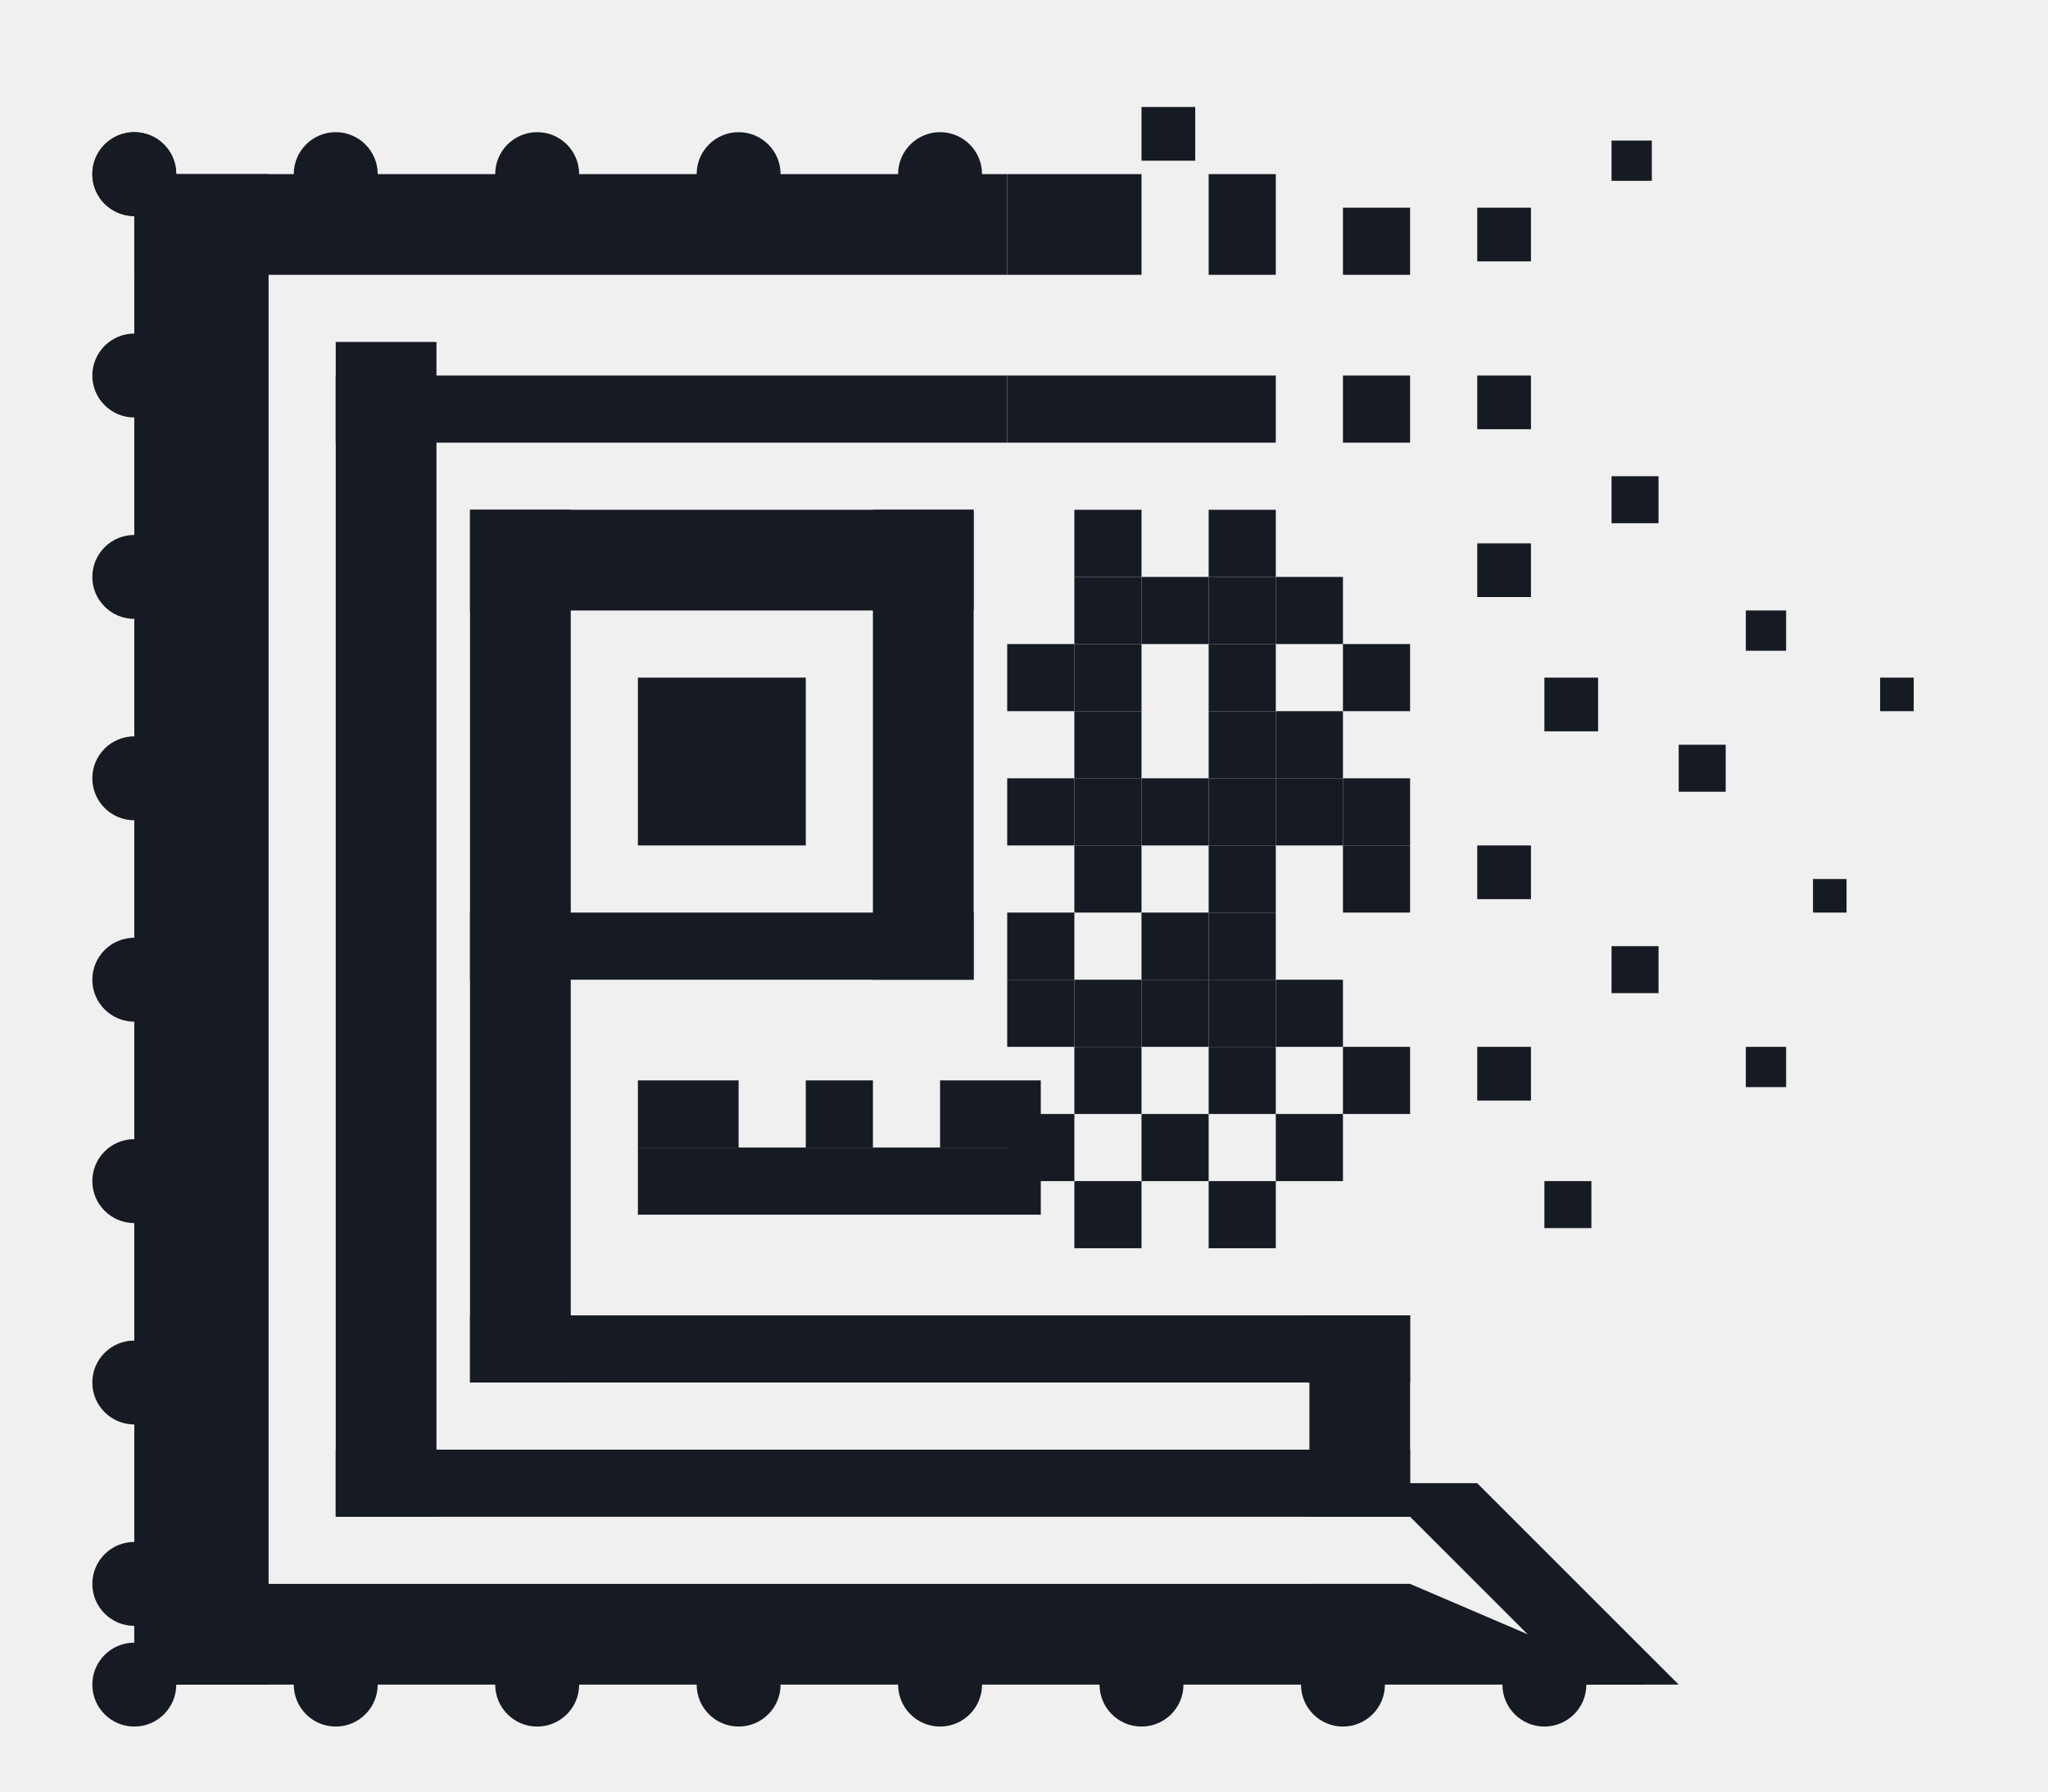
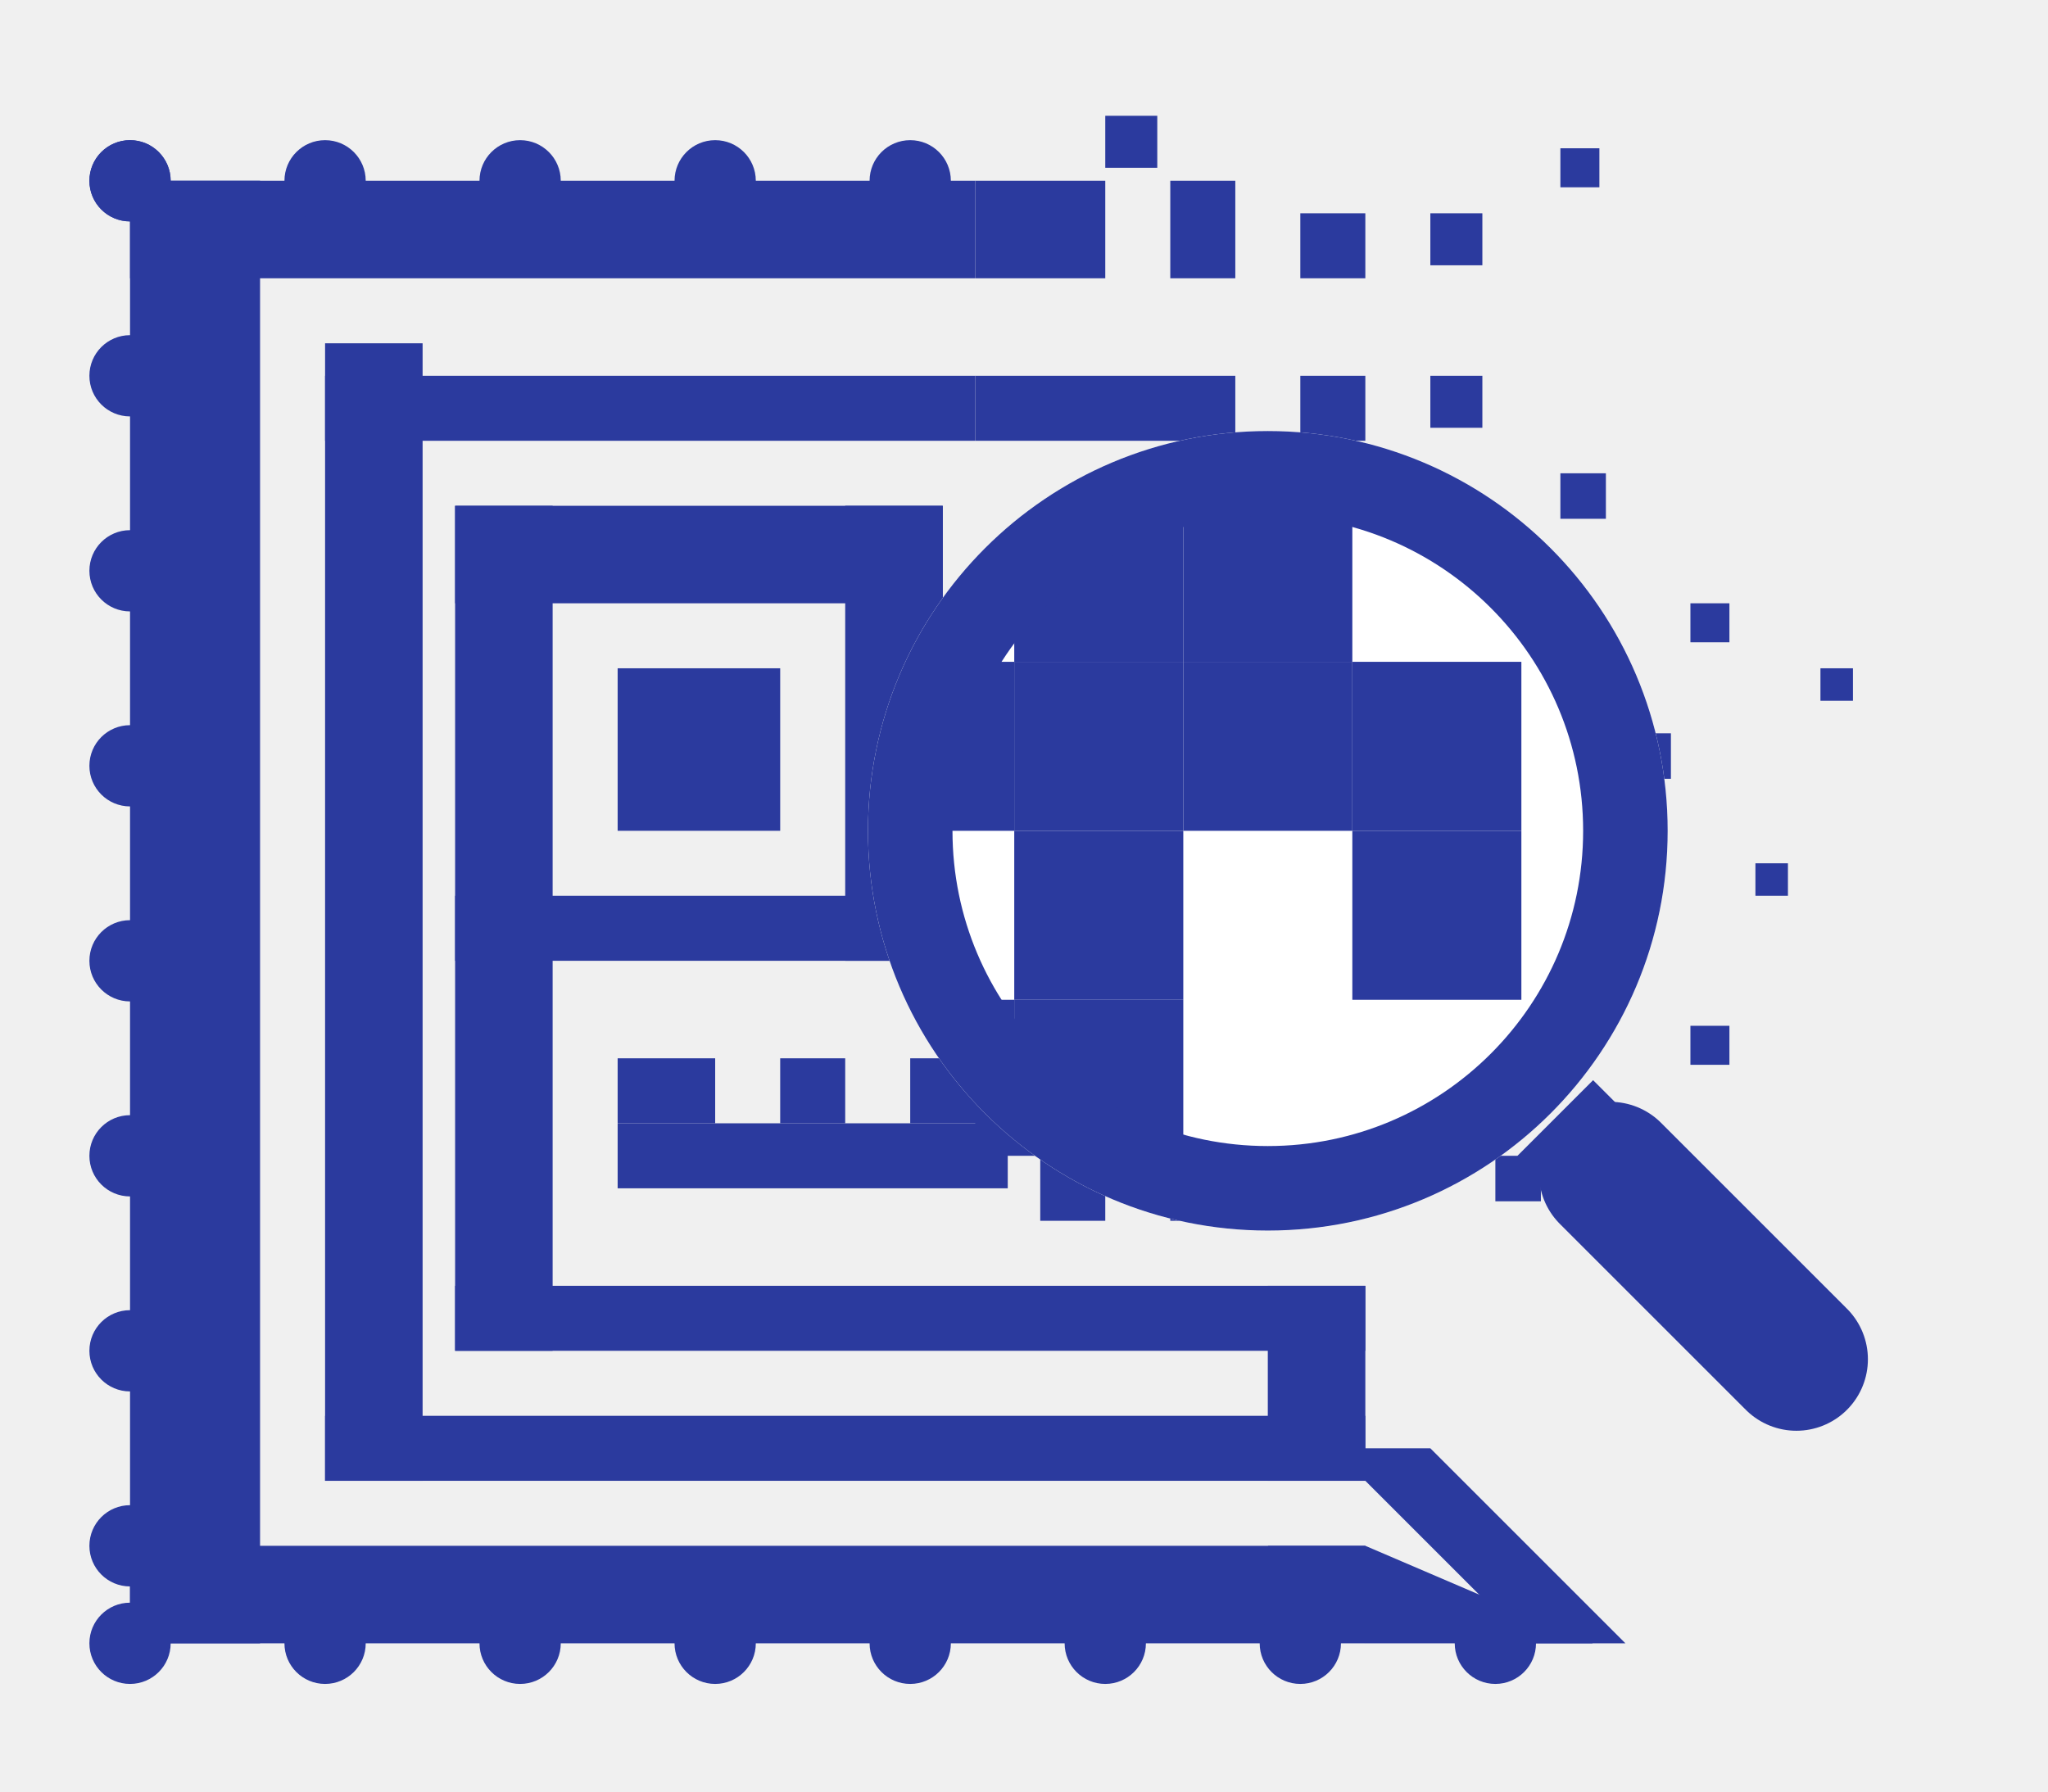
- <svg xmlns="http://www.w3.org/2000/svg" viewBox="-1 0 61 53" width="64" height="56" role="img" aria-label="Digital Philately mark">
-   <g fill="#161A23" shape-rendering="geometricPrecision">
+ <svg xmlns="http://www.w3.org/2000/svg" viewBox="-1 0 63 54" width="64" height="56" role="img" aria-label="Digital Philately mark">
+   <defs>
+     <clipPath id="lens">
+       <circle cx="38" cy="25" r="11" />
+     </clipPath>
+   </defs>
+   <g fill="#2B3A9E" shape-rendering="geometricPrecision">
    <rect x="3" y="5" width="4" height="45" />
    <rect x="3" y="5" width="26" height="3" />
    <rect x="3" y="47" width="38" height="3" />
    <polygon points="38,47 41,47 48,50 48,50 41,50" />
    <polygon points="40,44 43,44 49,50 46,50" />
    <circle cx="3" cy="5" r="1.25" />
    <circle cx="9" cy="5" r="1.25" />
    <circle cx="15" cy="5" r="1.25" />
    <circle cx="21" cy="5" r="1.25" />
    <circle cx="27" cy="5" r="1.25" />
    <circle cx="3" cy="50" r="1.25" />
    <circle cx="9" cy="50" r="1.25" />
    <circle cx="15" cy="50" r="1.25" />
    <circle cx="21" cy="50" r="1.25" />
    <circle cx="27" cy="50" r="1.25" />
    <circle cx="33" cy="50" r="1.25" />
    <circle cx="39" cy="50" r="1.25" />
    <circle cx="45" cy="50" r="1.25" />
    <circle cx="3" cy="5" r="1.25" />
    <circle cx="3" cy="11" r="1.25" />
    <circle cx="3" cy="17" r="1.25" />
    <circle cx="3" cy="23" r="1.25" />
    <circle cx="3" cy="29" r="1.25" />
    <circle cx="3" cy="35" r="1.25" />
    <circle cx="3" cy="41" r="1.25" />
    <circle cx="3" cy="47" r="1.25" />
    <rect x="9" y="11" width="20" height="2" />
    <rect x="9" y="10" width="3" height="35" />
    <rect x="9" y="43" width="32" height="2" />
    <rect x="38" y="39" width="3" height="6" />
    <rect x="13" y="15" width="3" height="26" />
    <rect x="13" y="15" width="15" height="3" />
    <rect x="13" y="39" width="28" height="2" />
    <rect x="25" y="15" width="3" height="14" />
    <rect x="13" y="27" width="15" height="2" />
    <rect x="18" y="20" width="5" height="5" />
    <rect x="18" y="34" width="12" height="2" />
    <rect x="18" y="32" width="3" height="2" />
    <rect x="23" y="32" width="2" height="2" />
    <rect x="27" y="32" width="3" height="2" />
    <rect x="31" y="15" width="2" height="2" />
    <rect x="35" y="15" width="2" height="2" />
    <rect x="31" y="17" width="2" height="2" />
    <rect x="33" y="17" width="2" height="2" />
    <rect x="35" y="17" width="2" height="2" />
    <rect x="37" y="17" width="2" height="2" />
    <rect x="29" y="19" width="2" height="2" />
    <rect x="31" y="19" width="2" height="2" />
    <rect x="35" y="19" width="2" height="2" />
    <rect x="39" y="19" width="2" height="2" />
    <rect x="31" y="21" width="2" height="2" />
    <rect x="35" y="21" width="2" height="2" />
    <rect x="37" y="21" width="2" height="2" />
    <rect x="29" y="23" width="2" height="2" />
    <rect x="31" y="23" width="2" height="2" />
    <rect x="33" y="23" width="2" height="2" />
    <rect x="35" y="23" width="2" height="2" />
    <rect x="37" y="23" width="2" height="2" />
    <rect x="39" y="23" width="2" height="2" />
    <rect x="31" y="25" width="2" height="2" />
    <rect x="35" y="25" width="2" height="2" />
    <rect x="39" y="25" width="2" height="2" />
    <rect x="29" y="27" width="2" height="2" />
    <rect x="33" y="27" width="2" height="2" />
    <rect x="35" y="27" width="2" height="2" />
    <rect x="29" y="29" width="2" height="2" />
    <rect x="31" y="29" width="2" height="2" />
    <rect x="33" y="29" width="2" height="2" />
    <rect x="35" y="29" width="2" height="2" />
    <rect x="37" y="29" width="2" height="2" />
    <rect x="31" y="31" width="2" height="2" />
    <rect x="35" y="31" width="2" height="2" />
    <rect x="39" y="31" width="2" height="2" />
    <rect x="29" y="33" width="2" height="2" />
    <rect x="33" y="33" width="2" height="2" />
    <rect x="37" y="33" width="2" height="2" />
    <rect x="31" y="35" width="2" height="2" />
    <rect x="35" y="35" width="2" height="2" />
    <rect x="29" y="5" width="4" height="3" />
    <rect x="35" y="5" width="2" height="3" />
    <rect x="39" y="6" width="2" height="2" />
    <rect x="29" y="11" width="8" height="2" />
    <rect x="39" y="11" width="2" height="2" />
    <rect x="33" y="3" width="1.6" height="1.6" />
    <rect x="43" y="6" width="1.6" height="1.6" />
    <rect x="47" y="4" width="1.2" height="1.2" />
    <rect x="43" y="11" width="1.6" height="1.6" />
    <rect x="43" y="16" width="1.6" height="1.6" />
    <rect x="47" y="14" width="1.4" height="1.4" />
    <rect x="51" y="18" width="1.2" height="1.2" />
    <rect x="45" y="20" width="1.6" height="1.6" />
    <rect x="49" y="22" width="1.4" height="1.4" />
    <rect x="55" y="20" width="1.0" height="1.0" />
    <rect x="43" y="25" width="1.6" height="1.6" />
    <rect x="53" y="26" width="1.0" height="1.0" />
    <rect x="47" y="28" width="1.4" height="1.4" />
    <rect x="43" y="31" width="1.6" height="1.6" />
    <rect x="51" y="31" width="1.2" height="1.2" />
    <rect x="45" y="35" width="1.4" height="1.4" />
  </g>
+   <circle cx="38" cy="25" r="12.3" fill="#FFFFFF" />
+   <g clip-path="url(#lens)" fill="#2B3A9E">
+     <g transform="translate(38 25) scale(2.6) translate(-38 -25)">
+       <rect x="3" y="5" width="4" height="45" />
+       <rect x="3" y="5" width="26" height="3" />
+       <rect x="3" y="47" width="38" height="3" />
+       <polygon points="38,47 41,47 48,50 48,50 41,50" />
+       <polygon points="40,44 43,44 49,50 46,50" />
+       <circle cx="3" cy="5" r="1.25" />
+       <circle cx="9" cy="5" r="1.25" />
+       <circle cx="15" cy="5" r="1.25" />
+       <circle cx="21" cy="5" r="1.25" />
+       <circle cx="27" cy="5" r="1.25" />
+       <circle cx="3" cy="50" r="1.25" />
+       <circle cx="9" cy="50" r="1.25" />
+       <circle cx="15" cy="50" r="1.25" />
+       <circle cx="21" cy="50" r="1.25" />
+       <circle cx="27" cy="50" r="1.25" />
+       <circle cx="33" cy="50" r="1.25" />
+       <circle cx="39" cy="50" r="1.25" />
+       <circle cx="45" cy="50" r="1.25" />
+       <circle cx="3" cy="5" r="1.25" />
+       <circle cx="3" cy="11" r="1.25" />
+       <circle cx="3" cy="17" r="1.25" />
+       <circle cx="3" cy="23" r="1.25" />
+       <circle cx="3" cy="29" r="1.25" />
+       <circle cx="3" cy="35" r="1.25" />
+       <circle cx="3" cy="41" r="1.25" />
+       <circle cx="3" cy="47" r="1.25" />
+       <rect x="9" y="11" width="20" height="2" />
+       <rect x="9" y="10" width="3" height="35" />
+       <rect x="9" y="43" width="32" height="2" />
+       <rect x="38" y="39" width="3" height="6" />
+       <rect x="13" y="15" width="3" height="26" />
+       <rect x="13" y="15" width="15" height="3" />
+       <rect x="13" y="39" width="28" height="2" />
+       <rect x="25" y="15" width="3" height="14" />
+       <rect x="13" y="27" width="15" height="2" />
+       <rect x="18" y="20" width="5" height="5" />
+       <rect x="18" y="34" width="12" height="2" />
+       <rect x="18" y="32" width="3" height="2" />
+       <rect x="23" y="32" width="2" height="2" />
+       <rect x="27" y="32" width="3" height="2" />
+       <rect x="31" y="15" width="2" height="2" />
+       <rect x="35" y="15" width="2" height="2" />
+       <rect x="31" y="17" width="2" height="2" />
+       <rect x="33" y="17" width="2" height="2" />
+       <rect x="35" y="17" width="2" height="2" />
+       <rect x="37" y="17" width="2" height="2" />
+       <rect x="29" y="19" width="2" height="2" />
+       <rect x="31" y="19" width="2" height="2" />
+       <rect x="35" y="19" width="2" height="2" />
+       <rect x="39" y="19" width="2" height="2" />
+       <rect x="31" y="21" width="2" height="2" />
+       <rect x="35" y="21" width="2" height="2" />
+       <rect x="37" y="21" width="2" height="2" />
+       <rect x="29" y="23" width="2" height="2" />
+       <rect x="31" y="23" width="2" height="2" />
+       <rect x="33" y="23" width="2" height="2" />
+       <rect x="35" y="23" width="2" height="2" />
+       <rect x="37" y="23" width="2" height="2" />
+       <rect x="39" y="23" width="2" height="2" />
+       <rect x="31" y="25" width="2" height="2" />
+       <rect x="35" y="25" width="2" height="2" />
+       <rect x="39" y="25" width="2" height="2" />
+       <rect x="29" y="27" width="2" height="2" />
+       <rect x="33" y="27" width="2" height="2" />
+       <rect x="35" y="27" width="2" height="2" />
+       <rect x="29" y="29" width="2" height="2" />
+       <rect x="31" y="29" width="2" height="2" />
+       <rect x="33" y="29" width="2" height="2" />
+       <rect x="35" y="29" width="2" height="2" />
+       <rect x="37" y="29" width="2" height="2" />
+       <rect x="31" y="31" width="2" height="2" />
+       <rect x="35" y="31" width="2" height="2" />
+       <rect x="39" y="31" width="2" height="2" />
+       <rect x="29" y="33" width="2" height="2" />
+       <rect x="33" y="33" width="2" height="2" />
+       <rect x="37" y="33" width="2" height="2" />
+       <rect x="31" y="35" width="2" height="2" />
+       <rect x="35" y="35" width="2" height="2" />
+       <rect x="29" y="5" width="4" height="3" />
+       <rect x="35" y="5" width="2" height="3" />
+       <rect x="39" y="6" width="2" height="2" />
+       <rect x="29" y="11" width="8" height="2" />
+       <rect x="39" y="11" width="2" height="2" />
+       <rect x="33" y="3" width="1.6" height="1.6" />
+       <rect x="43" y="6" width="1.6" height="1.6" />
+       <rect x="47" y="4" width="1.2" height="1.2" />
+       <rect x="43" y="11" width="1.6" height="1.6" />
+       <rect x="43" y="16" width="1.6" height="1.6" />
+       <rect x="47" y="14" width="1.4" height="1.4" />
+       <rect x="51" y="18" width="1.2" height="1.2" />
+       <rect x="45" y="20" width="1.6" height="1.6" />
+       <rect x="49" y="22" width="1.4" height="1.4" />
+       <rect x="55" y="20" width="1.0" height="1.0" />
+       <rect x="43" y="25" width="1.6" height="1.6" />
+       <rect x="53" y="26" width="1.0" height="1.0" />
+       <rect x="47" y="28" width="1.4" height="1.4" />
+       <rect x="43" y="31" width="1.6" height="1.6" />
+       <rect x="51" y="31" width="1.2" height="1.2" />
+       <rect x="45" y="35" width="1.4" height="1.4" />
+     </g>
+   </g>
+   <circle cx="38" cy="25" r="11" fill="none" stroke="#2B3A9E" stroke-width="2.6" />
+   <line x1="46.84" y1="33.84" x2="48.54" y2="35.54" stroke="#2B3A9E" stroke-width="3.3" stroke-linecap="butt" />
+   <line x1="48.54" y1="35.54" x2="54.26" y2="41.26" stroke="#2B3A9E" stroke-width="4.4" stroke-linecap="round" />
</svg>
